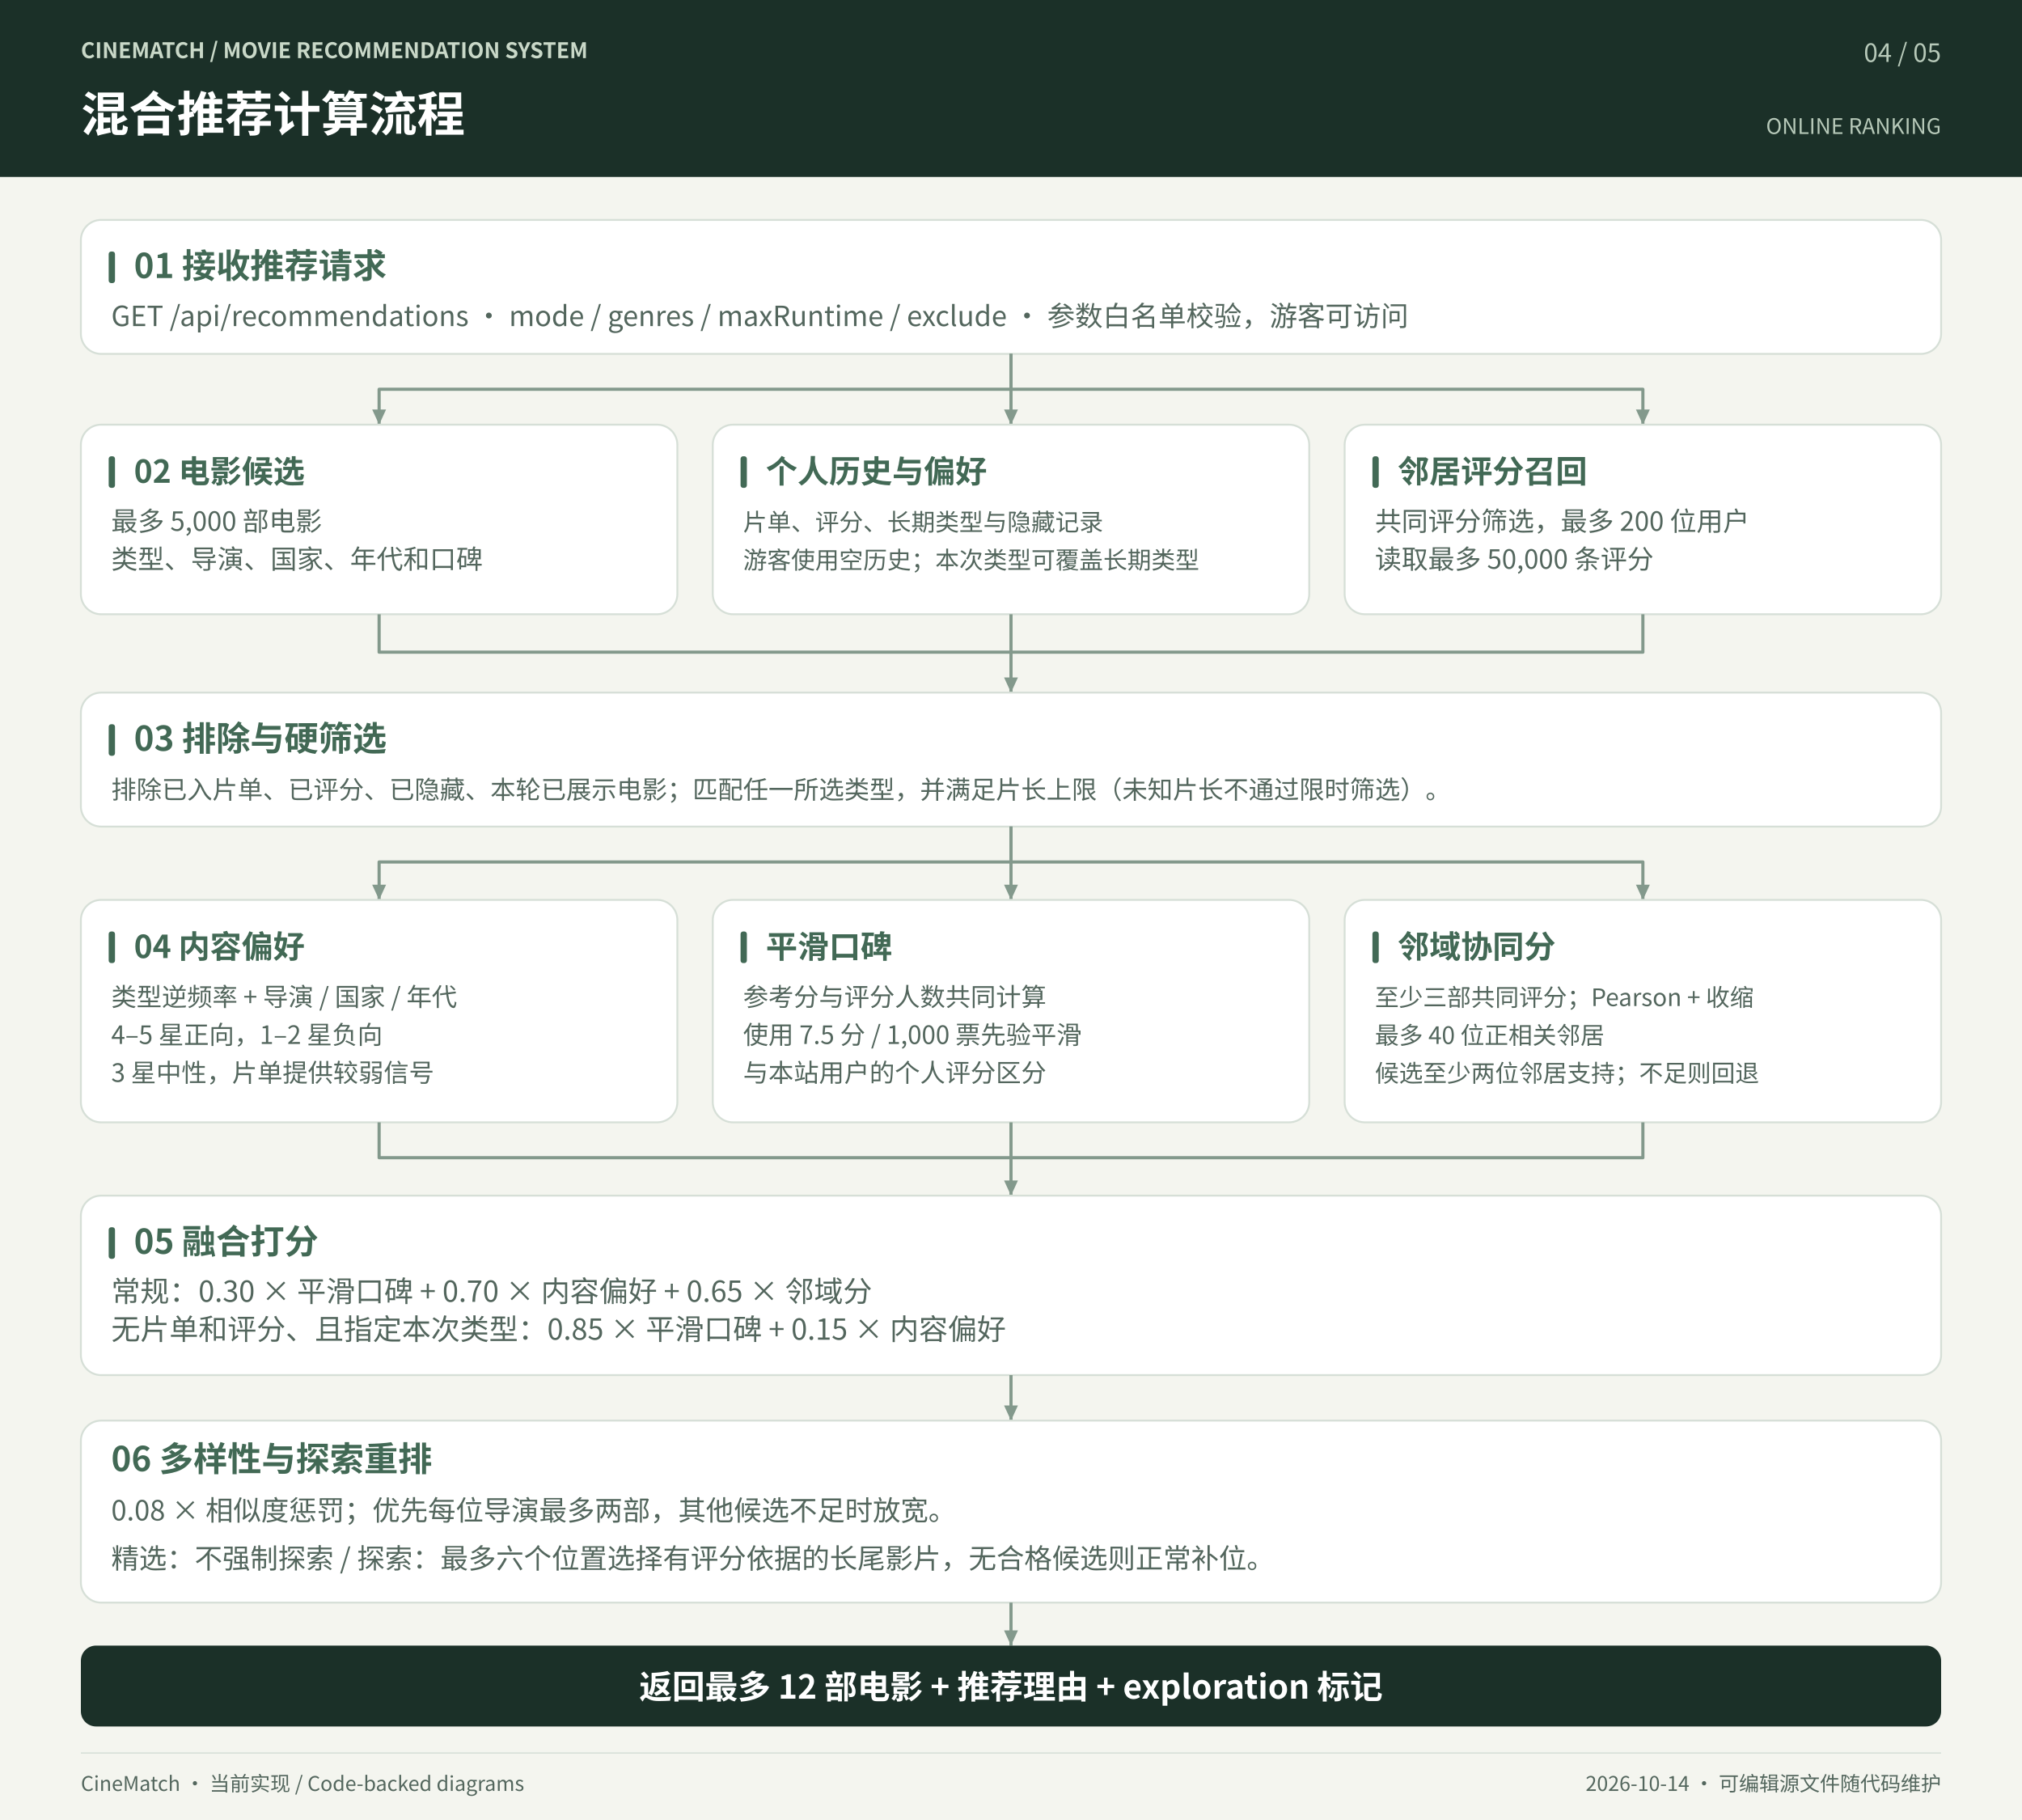
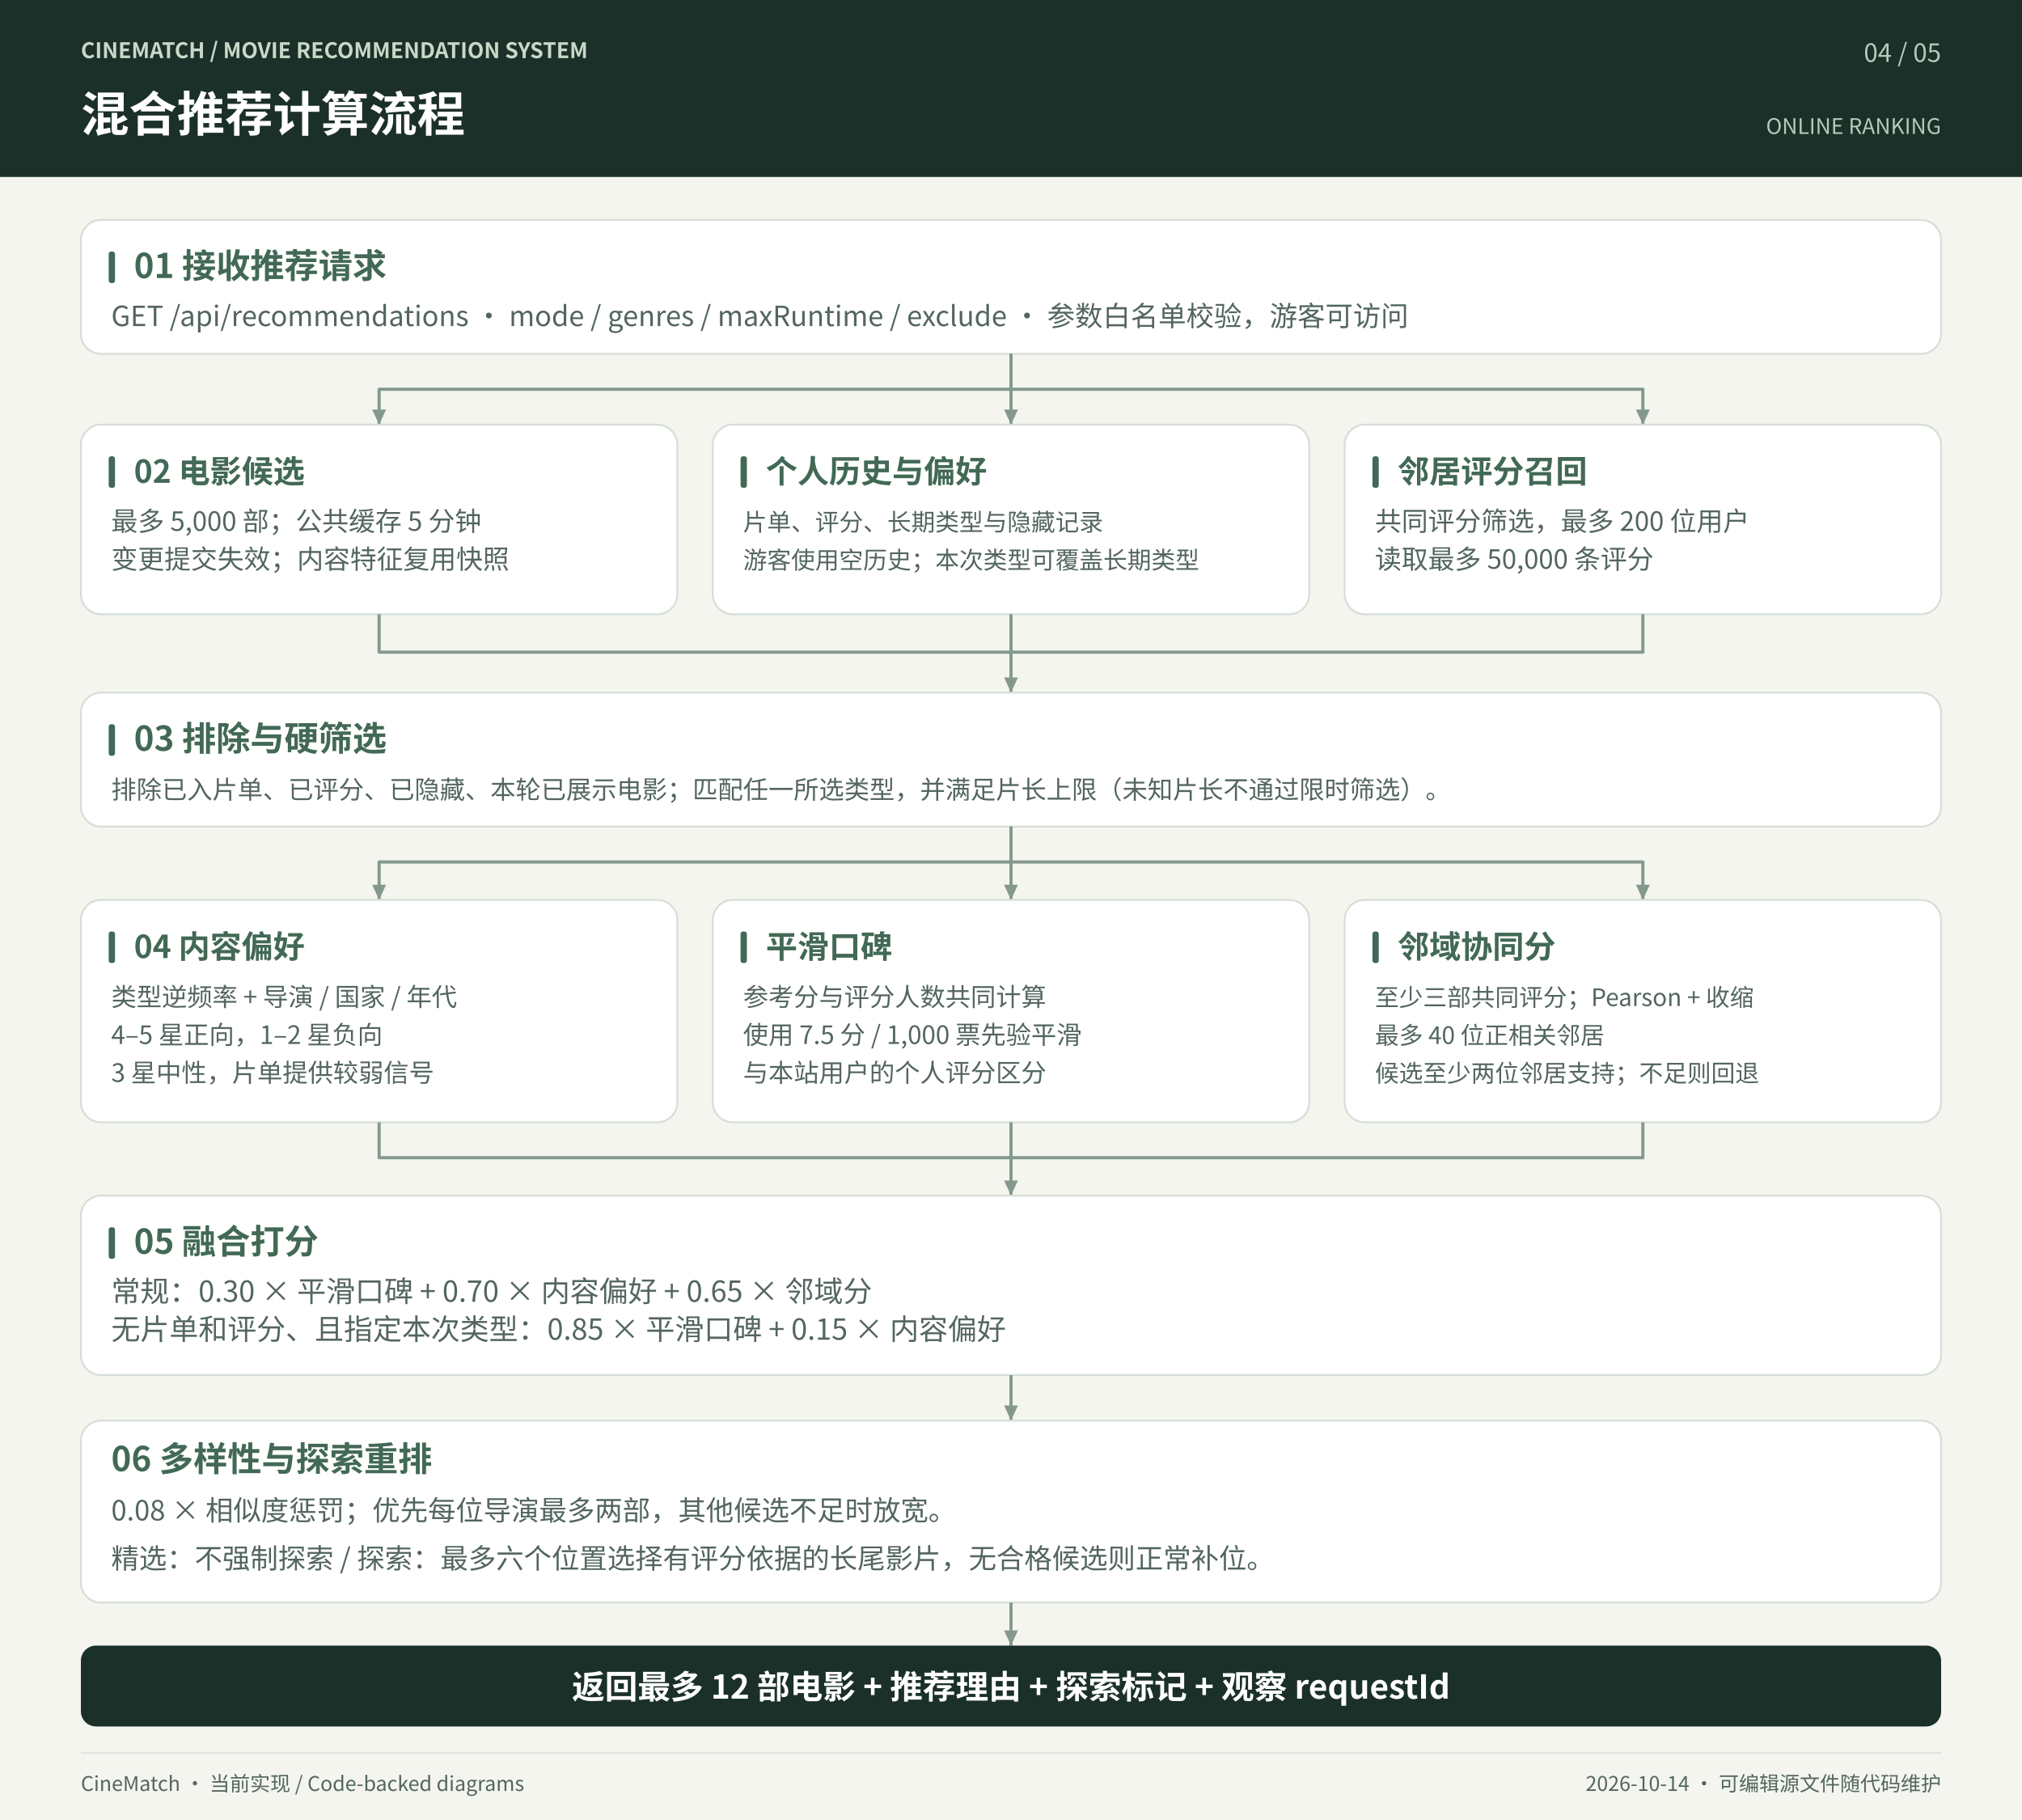
<svg xmlns="http://www.w3.org/2000/svg" width="1600" height="1440" viewBox="0 0 1600 1440" role="img" aria-labelledby="title desc">
  <rect x="0" y="0" width="1600" height="1440" rx="0" fill="#f4f5ef" />
  <rect x="0" y="0" width="1600" height="140" rx="0" fill="#1b3028" />
  <text x="64" y="46" font-family="'PingFang SC','Noto Sans CJK SC','Microsoft YaHei','Heiti SC',sans-serif" font-size="17" fill="#c9d8c8" text-anchor="start" font-weight="600">CINEMATCH  /  MOVIE RECOMMENDATION SYSTEM</text>
  <text x="64" y="104" font-family="'PingFang SC','Noto Sans CJK SC','Microsoft YaHei','Heiti SC',sans-serif" font-size="38" fill="#ffffff" text-anchor="start" font-weight="600">混合推荐计算流程</text>
  <text x="1536" y="49" font-family="'PingFang SC','Noto Sans CJK SC','Microsoft YaHei','Heiti SC',sans-serif" font-size="20" fill="#b7c9b9" text-anchor="end" font-weight="400">04 / 05</text>
  <text x="1536" y="106" font-family="'PingFang SC','Noto Sans CJK SC','Microsoft YaHei','Heiti SC',sans-serif" font-size="17" fill="#b7c9b9" text-anchor="end" font-weight="400">ONLINE RANKING</text>
  <polyline points="64,1387 1536,1387" fill="none" stroke="#d6dfd7" stroke-width="1" stroke-linejoin="round" />
  <text x="64" y="1417" font-family="'PingFang SC','Noto Sans CJK SC','Microsoft YaHei','Heiti SC',sans-serif" font-size="16" fill="#53665d" text-anchor="start" font-weight="400">CineMatch  ·  当前实现 / Code-backed diagrams</text>
  <text x="1536" y="1417" font-family="'PingFang SC','Noto Sans CJK SC','Microsoft YaHei','Heiti SC',sans-serif" font-size="16" fill="#53665d" text-anchor="end" font-weight="400">2026-10-14  ·  可编辑源文件随代码维护</text>
  <rect x="64" y="174" width="1472" height="106" rx="16" fill="#ffffff" stroke="#d6dfd7" stroke-width="1.5" />
  <rect x="86" y="199" width="5" height="25" rx="2" fill="#426955" />
  <text x="106" y="220" font-family="'PingFang SC','Noto Sans CJK SC','Microsoft YaHei','Heiti SC',sans-serif" font-size="27" fill="#426955" text-anchor="start" font-weight="600">01  接收推荐请求</text>
  <text x="88" y="258" font-family="'PingFang SC','Noto Sans CJK SC','Microsoft YaHei','Heiti SC',sans-serif" font-size="22" fill="#53665d" text-anchor="start" font-weight="400">GET /api/recommendations  ·  mode / genres / maxRuntime / exclude  ·  参数白名单校验，游客可访问</text>
  <polyline points="800,280 800,308 300,308 300,336" fill="none" stroke="#83998c" stroke-width="2.5" stroke-linejoin="round" />
  <polygon points="300.00,336.00 294.50,324.00 305.50,324.00" fill="#83998c" />
  <polyline points="800,280 800,308 800,308 800,336" fill="none" stroke="#83998c" stroke-width="2.5" stroke-linejoin="round" />
  <polygon points="800.00,336.00 794.50,324.00 805.50,324.00" fill="#83998c" />
  <polyline points="800,280 800,308 1300,308 1300,336" fill="none" stroke="#83998c" stroke-width="2.5" stroke-linejoin="round" />
  <polygon points="1300.00,336.00 1294.50,324.00 1305.50,324.00" fill="#83998c" />
  <rect x="64" y="336" width="472" height="150" rx="16" fill="#ffffff" stroke="#d6dfd7" stroke-width="1.5" />
  <rect x="86" y="361" width="5" height="25" rx="2" fill="#426955" />
  <text x="106" y="382" font-family="'PingFang SC','Noto Sans CJK SC','Microsoft YaHei','Heiti SC',sans-serif" font-size="25" fill="#426955" text-anchor="start" font-weight="600">02  电影候选</text>
-   <text x="88" y="420" font-family="'PingFang SC','Noto Sans CJK SC','Microsoft YaHei','Heiti SC',sans-serif" font-size="21" fill="#53665d" text-anchor="start" font-weight="400">最多 5,000 部电影</text>
-   <text x="88" y="450" font-family="'PingFang SC','Noto Sans CJK SC','Microsoft YaHei','Heiti SC',sans-serif" font-size="21" fill="#53665d" text-anchor="start" font-weight="400">类型、导演、国家、年代和口碑</text>
+   <text x="88" y="420" font-family="'PingFang SC','Noto Sans CJK SC','Microsoft YaHei','Heiti SC',sans-serif" font-size="21" fill="#53665d" text-anchor="start" font-weight="400">最多 5,000 部；公共缓存 5 分钟</text>
+   <text x="88" y="450" font-family="'PingFang SC','Noto Sans CJK SC','Microsoft YaHei','Heiti SC',sans-serif" font-size="21" fill="#53665d" text-anchor="start" font-weight="400">变更提交失效；内容特征复用快照</text>
  <rect x="564" y="336" width="472" height="150" rx="16" fill="#ffffff" stroke="#d6dfd7" stroke-width="1.5" />
  <rect x="586" y="361" width="5" height="25" rx="2" fill="#426955" />
  <text x="606" y="382" font-family="'PingFang SC','Noto Sans CJK SC','Microsoft YaHei','Heiti SC',sans-serif" font-size="25" fill="#426955" text-anchor="start" font-weight="600">个人历史与偏好</text>
  <text x="588" y="420" font-family="'PingFang SC','Noto Sans CJK SC','Microsoft YaHei','Heiti SC',sans-serif" font-size="19" fill="#53665d" text-anchor="start" font-weight="400">片单、评分、长期类型与隐藏记录</text>
  <text x="588" y="450" font-family="'PingFang SC','Noto Sans CJK SC','Microsoft YaHei','Heiti SC',sans-serif" font-size="19" fill="#53665d" text-anchor="start" font-weight="400">游客使用空历史；本次类型可覆盖长期类型</text>
  <rect x="1064" y="336" width="472" height="150" rx="16" fill="#ffffff" stroke="#d6dfd7" stroke-width="1.5" />
  <rect x="1086" y="361" width="5" height="25" rx="2" fill="#426955" />
  <text x="1106" y="382" font-family="'PingFang SC','Noto Sans CJK SC','Microsoft YaHei','Heiti SC',sans-serif" font-size="25" fill="#426955" text-anchor="start" font-weight="600">邻居评分召回</text>
  <text x="1088" y="420" font-family="'PingFang SC','Noto Sans CJK SC','Microsoft YaHei','Heiti SC',sans-serif" font-size="21" fill="#53665d" text-anchor="start" font-weight="400">共同评分筛选，最多 200 位用户</text>
  <text x="1088" y="450" font-family="'PingFang SC','Noto Sans CJK SC','Microsoft YaHei','Heiti SC',sans-serif" font-size="21" fill="#53665d" text-anchor="start" font-weight="400">读取最多 50,000 条评分</text>
  <polyline points="300,486 300,516 800,516" fill="none" stroke="#83998c" stroke-width="2.5" stroke-linejoin="round" />
  <polyline points="800,486 800,516 800,516" fill="none" stroke="#83998c" stroke-width="2.5" stroke-linejoin="round" />
  <polyline points="1300,486 1300,516 800,516" fill="none" stroke="#83998c" stroke-width="2.5" stroke-linejoin="round" />
  <polyline points="800,516 800,548" fill="none" stroke="#83998c" stroke-width="2.5" stroke-linejoin="round" />
  <polygon points="800.00,548.00 794.50,536.00 805.50,536.00" fill="#83998c" />
  <rect x="64" y="548" width="1472" height="106" rx="16" fill="#ffffff" stroke="#d6dfd7" stroke-width="1.5" />
  <rect x="86" y="573" width="5" height="25" rx="2" fill="#426955" />
  <text x="106" y="594" font-family="'PingFang SC','Noto Sans CJK SC','Microsoft YaHei','Heiti SC',sans-serif" font-size="27" fill="#426955" text-anchor="start" font-weight="600">03  排除与硬筛选</text>
  <text x="88" y="632" font-family="'PingFang SC','Noto Sans CJK SC','Microsoft YaHei','Heiti SC',sans-serif" font-size="20" fill="#53665d" text-anchor="start" font-weight="400">排除已入片单、已评分、已隐藏、本轮已展示电影；匹配任一所选类型，并满足片长上限（未知片长不通过限时筛选）。</text>
  <polyline points="800,654 800,682 300,682 300,712" fill="none" stroke="#83998c" stroke-width="2.5" stroke-linejoin="round" />
  <polygon points="300.00,712.00 294.50,700.00 305.50,700.00" fill="#83998c" />
  <polyline points="800,654 800,682 800,682 800,712" fill="none" stroke="#83998c" stroke-width="2.5" stroke-linejoin="round" />
  <polygon points="800.00,712.00 794.50,700.00 805.50,700.00" fill="#83998c" />
  <polyline points="800,654 800,682 1300,682 1300,712" fill="none" stroke="#83998c" stroke-width="2.5" stroke-linejoin="round" />
  <polygon points="1300.00,712.00 1294.50,700.00 1305.50,700.00" fill="#83998c" />
  <rect x="64" y="712" width="472" height="176" rx="16" fill="#ffffff" stroke="#d6dfd7" stroke-width="1.5" />
  <rect x="86" y="737" width="5" height="25" rx="2" fill="#426955" />
  <text x="106" y="758" font-family="'PingFang SC','Noto Sans CJK SC','Microsoft YaHei','Heiti SC',sans-serif" font-size="25" fill="#426955" text-anchor="start" font-weight="600">04  内容偏好</text>
  <text x="88" y="796" font-family="'PingFang SC','Noto Sans CJK SC','Microsoft YaHei','Heiti SC',sans-serif" font-size="20" fill="#53665d" text-anchor="start" font-weight="400">类型逆频率 + 导演 / 国家 / 年代</text>
  <text x="88" y="826" font-family="'PingFang SC','Noto Sans CJK SC','Microsoft YaHei','Heiti SC',sans-serif" font-size="20" fill="#53665d" text-anchor="start" font-weight="400">4–5 星正向，1–2 星负向</text>
  <text x="88" y="856" font-family="'PingFang SC','Noto Sans CJK SC','Microsoft YaHei','Heiti SC',sans-serif" font-size="20" fill="#53665d" text-anchor="start" font-weight="400">3 星中性，片单提供较弱信号</text>
  <rect x="564" y="712" width="472" height="176" rx="16" fill="#ffffff" stroke="#d6dfd7" stroke-width="1.5" />
  <rect x="586" y="737" width="5" height="25" rx="2" fill="#426955" />
  <text x="606" y="758" font-family="'PingFang SC','Noto Sans CJK SC','Microsoft YaHei','Heiti SC',sans-serif" font-size="25" fill="#426955" text-anchor="start" font-weight="600">平滑口碑</text>
  <text x="588" y="796" font-family="'PingFang SC','Noto Sans CJK SC','Microsoft YaHei','Heiti SC',sans-serif" font-size="20" fill="#53665d" text-anchor="start" font-weight="400">参考分与评分人数共同计算</text>
  <text x="588" y="826" font-family="'PingFang SC','Noto Sans CJK SC','Microsoft YaHei','Heiti SC',sans-serif" font-size="20" fill="#53665d" text-anchor="start" font-weight="400">使用 7.5 分 / 1,000 票先验平滑</text>
  <text x="588" y="856" font-family="'PingFang SC','Noto Sans CJK SC','Microsoft YaHei','Heiti SC',sans-serif" font-size="20" fill="#53665d" text-anchor="start" font-weight="400">与本站用户的个人评分区分</text>
  <rect x="1064" y="712" width="472" height="176" rx="16" fill="#ffffff" stroke="#d6dfd7" stroke-width="1.5" />
  <rect x="1086" y="737" width="5" height="25" rx="2" fill="#426955" />
  <text x="1106" y="758" font-family="'PingFang SC','Noto Sans CJK SC','Microsoft YaHei','Heiti SC',sans-serif" font-size="25" fill="#426955" text-anchor="start" font-weight="600">邻域协同分</text>
  <text x="1088" y="796" font-family="'PingFang SC','Noto Sans CJK SC','Microsoft YaHei','Heiti SC',sans-serif" font-size="19" fill="#53665d" text-anchor="start" font-weight="400">至少三部共同评分；Pearson + 收缩</text>
  <text x="1088" y="826" font-family="'PingFang SC','Noto Sans CJK SC','Microsoft YaHei','Heiti SC',sans-serif" font-size="19" fill="#53665d" text-anchor="start" font-weight="400">最多 40 位正相关邻居</text>
  <text x="1088" y="856" font-family="'PingFang SC','Noto Sans CJK SC','Microsoft YaHei','Heiti SC',sans-serif" font-size="19" fill="#53665d" text-anchor="start" font-weight="400">候选至少两位邻居支持；不足则回退</text>
  <polyline points="300,888 300,916 800,916" fill="none" stroke="#83998c" stroke-width="2.5" stroke-linejoin="round" />
  <polyline points="800,888 800,916 800,916" fill="none" stroke="#83998c" stroke-width="2.5" stroke-linejoin="round" />
  <polyline points="1300,888 1300,916 800,916" fill="none" stroke="#83998c" stroke-width="2.5" stroke-linejoin="round" />
  <polyline points="800,916 800,946" fill="none" stroke="#83998c" stroke-width="2.5" stroke-linejoin="round" />
  <polygon points="800.00,946.00 794.50,934.00 805.50,934.00" fill="#83998c" />
  <rect x="64" y="946" width="1472" height="142" rx="16" fill="#ffffff" stroke="#d6dfd7" stroke-width="1.5" />
  <rect x="86" y="971" width="5" height="25" rx="2" fill="#426955" />
  <text x="106" y="992" font-family="'PingFang SC','Noto Sans CJK SC','Microsoft YaHei','Heiti SC',sans-serif" font-size="27" fill="#426955" text-anchor="start" font-weight="600">05  融合打分</text>
  <text x="88" y="1030" font-family="'PingFang SC','Noto Sans CJK SC','Microsoft YaHei','Heiti SC',sans-serif" font-size="23" fill="#53665d" text-anchor="start" font-weight="400">常规：0.30 × 平滑口碑 + 0.70 × 内容偏好 + 0.65 × 邻域分</text>
  <text x="88" y="1060" font-family="'PingFang SC','Noto Sans CJK SC','Microsoft YaHei','Heiti SC',sans-serif" font-size="23" fill="#53665d" text-anchor="start" font-weight="400">无片单和评分、且指定本次类型：0.85 × 平滑口碑 + 0.15 × 内容偏好</text>
  <polyline points="800,1088 800,1124" fill="none" stroke="#83998c" stroke-width="2.5" stroke-linejoin="round" />
  <polygon points="800.00,1124.00 794.50,1112.00 805.50,1112.00" fill="#83998c" />
  <rect x="64" y="1124" width="1472" height="144" rx="16" fill="#ffffff" stroke="#d6dfd7" stroke-width="1.5" />
  <text x="88" y="1164" font-family="'PingFang SC','Noto Sans CJK SC','Microsoft YaHei','Heiti SC',sans-serif" font-size="27" fill="#426955" text-anchor="start" font-weight="600">06  多样性与探索重排</text>
  <text x="88" y="1203" font-family="'PingFang SC','Noto Sans CJK SC','Microsoft YaHei','Heiti SC',sans-serif" font-size="22" fill="#53665d" text-anchor="start" font-weight="400">0.08 × 相似度惩罚；优先每位导演最多两部，其他候选不足时放宽。</text>
  <text x="88" y="1241" font-family="'PingFang SC','Noto Sans CJK SC','Microsoft YaHei','Heiti SC',sans-serif" font-size="22" fill="#53665d" text-anchor="start" font-weight="400">精选：不强制探索   /   探索：最多六个位置选择有评分依据的长尾影片，无合格候选则正常补位。</text>
  <polyline points="800,1268 800,1302" fill="none" stroke="#83998c" stroke-width="2.5" stroke-linejoin="round" />
  <polygon points="800.00,1302.00 794.50,1290.00 805.50,1290.00" fill="#83998c" />
  <rect x="64" y="1302" width="1472" height="64" rx="12" fill="#1b3028" />
-   <text x="800" y="1344" font-family="'PingFang SC','Noto Sans CJK SC','Microsoft YaHei','Heiti SC',sans-serif" font-size="26" fill="#ffffff" text-anchor="middle" font-weight="600">返回最多 12 部电影  +  推荐理由  +  exploration 标记</text>
+   <text x="800" y="1344" font-family="'PingFang SC','Noto Sans CJK SC','Microsoft YaHei','Heiti SC',sans-serif" font-size="26" fill="#ffffff" text-anchor="middle" font-weight="600">返回最多 12 部电影 + 推荐理由 + 探索标记 + 观察 requestId</text>
</svg>
